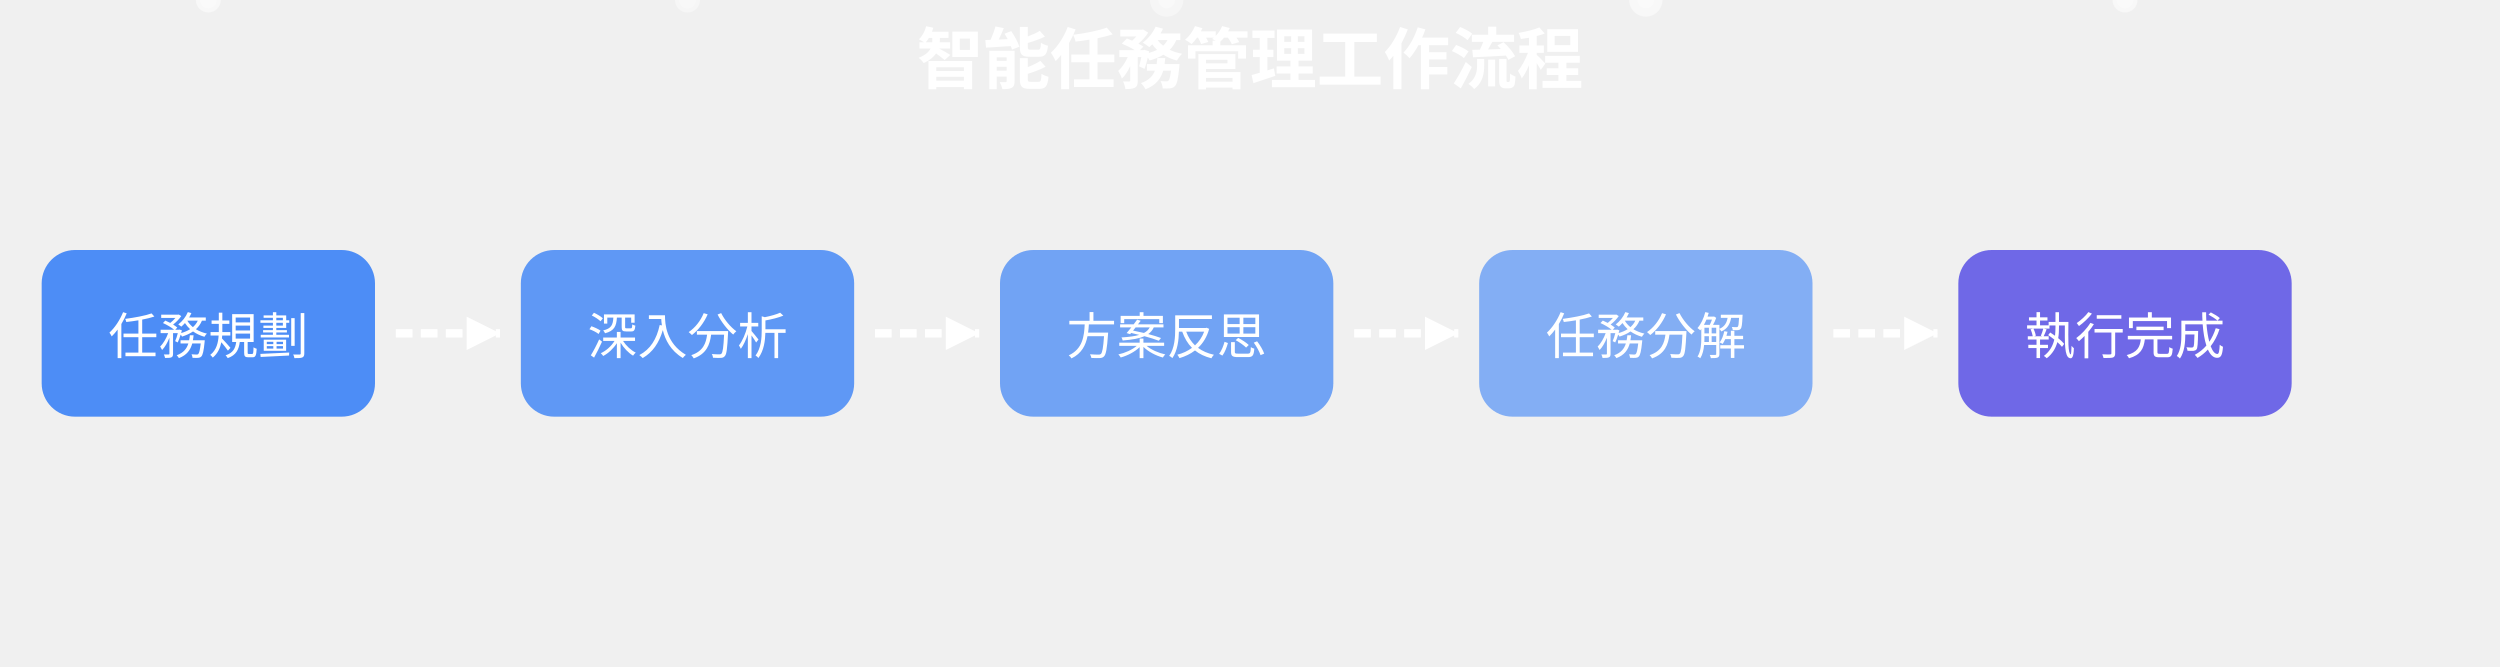
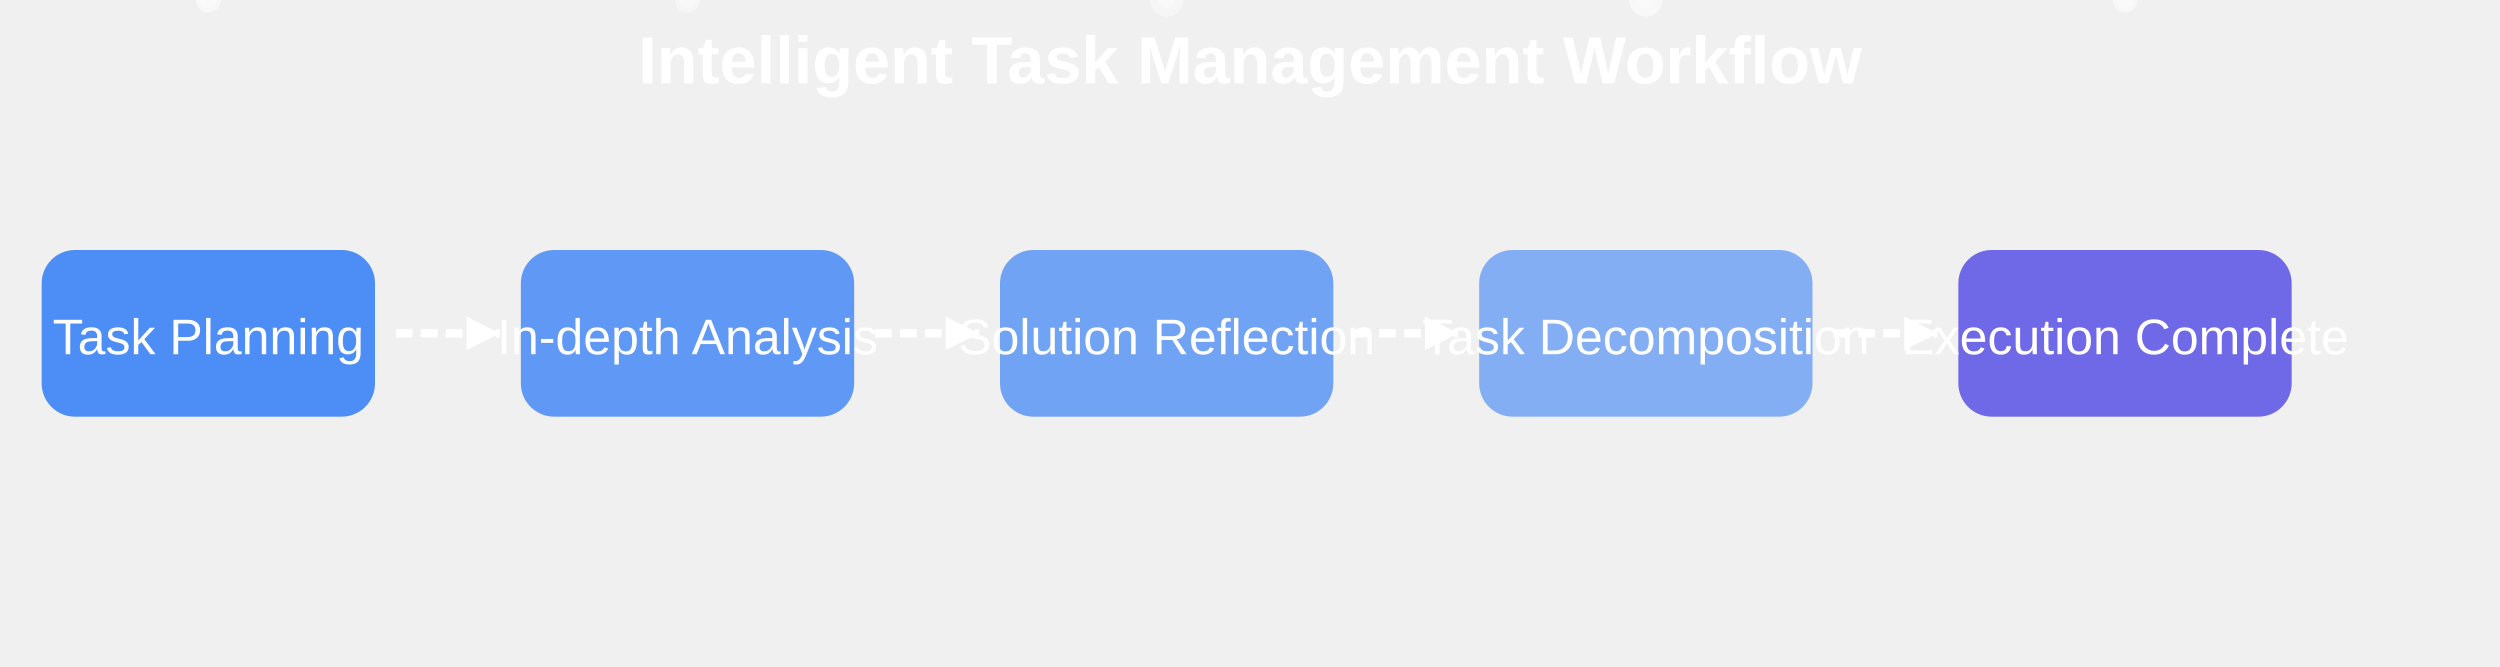
<svg xmlns="http://www.w3.org/2000/svg" width="600" height="160" viewBox="0 0 600 160" fill="none">
  <rect x="10" y="60" width="80" height="40" rx="8" fill="#3B82F6" fill-opacity="0.9" />
-   <text x="50" y="85" font-family="Arial, sans-serif" font-size="12" fill="white" text-anchor="middle">任務規劃</text>
+   <text x="50" y="85" font-family="Arial, sans-serif" font-size="12" fill="white" text-anchor="middle">Task Planning</text>
  <path d="M95 80L120 80" stroke="white" stroke-width="2" stroke-dasharray="4 2" />
  <polygon points="120,80 112,76 112,84" fill="white" />
  <rect x="125" y="60" width="80" height="40" rx="8" fill="#3B82F6" fill-opacity="0.8" />
-   <text x="165" y="85" font-family="Arial, sans-serif" font-size="12" fill="white" text-anchor="middle">深入分析</text>
+   <text x="165" y="85" font-family="Arial, sans-serif" font-size="12" fill="white" text-anchor="middle">In-depth Analysis</text>
  <path d="M210 80L235 80" stroke="white" stroke-width="2" stroke-dasharray="4 2" />
  <polygon points="235,80 227,76 227,84" fill="white" />
  <rect x="240" y="60" width="80" height="40" rx="8" fill="#3B82F6" fill-opacity="0.7" />
-   <text x="280" y="85" font-family="Arial, sans-serif" font-size="12" fill="white" text-anchor="middle">方案反思</text>
+   <text x="280" y="85" font-family="Arial, sans-serif" font-size="12" fill="white" text-anchor="middle">Solution Reflection</text>
  <path d="M325 80L350 80" stroke="white" stroke-width="2" stroke-dasharray="4 2" />
  <polygon points="350,80 342,76 342,84" fill="white" />
  <rect x="355" y="60" width="80" height="40" rx="8" fill="#3B82F6" fill-opacity="0.6" />
-   <text x="395" y="85" font-family="Arial, sans-serif" font-size="12" fill="white" text-anchor="middle">任務分解</text>
+   <text x="395" y="85" font-family="Arial, sans-serif" font-size="12" fill="white" text-anchor="middle">Task Decomposition</text>
  <path d="M440 80L465 80" stroke="white" stroke-width="2" stroke-dasharray="4 2" />
  <polygon points="465,80 457,76 457,84" fill="white" />
  <rect x="470" y="60" width="80" height="40" rx="8" fill="#4F46E5" fill-opacity="0.8" />
-   <text x="510" y="85" font-family="Arial, sans-serif" font-size="12" fill="white" text-anchor="middle">執行完成</text>
+   <text x="510" y="85" font-family="Arial, sans-serif" font-size="12" fill="white" text-anchor="middle">Execution Complete</text>
  <circle cx="50" y="40" r="3" fill="white" fill-opacity="0.5" />
  <circle cx="165" y="30" r="2" fill="white" fill-opacity="0.3" />
  <circle cx="280" y="45" r="4" fill="white" fill-opacity="0.4" />
  <circle cx="395" y="35" r="2" fill="white" fill-opacity="0.3" />
  <circle cx="510" y="40" r="3" fill="white" fill-opacity="0.5" />
  <circle cx="50" y="120" r="2" fill="white" fill-opacity="0.3" />
  <circle cx="165" y="125" r="3" fill="white" fill-opacity="0.4" />
  <circle cx="280" y="115" r="2" fill="white" fill-opacity="0.3" />
  <circle cx="395" y="120" r="4" fill="white" fill-opacity="0.5" />
  <circle cx="510" y="115" r="2" fill="white" fill-opacity="0.3" />
-   <text x="300" y="20" font-family="Arial, sans-serif" font-size="16" font-weight="bold" fill="white" text-anchor="middle">智能任務管理工作流程</text>
+   <text x="300" y="20" font-family="Arial, sans-serif" font-size="16" font-weight="bold" fill="white" text-anchor="middle">Intelligent Task Management Workflow</text>
</svg>
